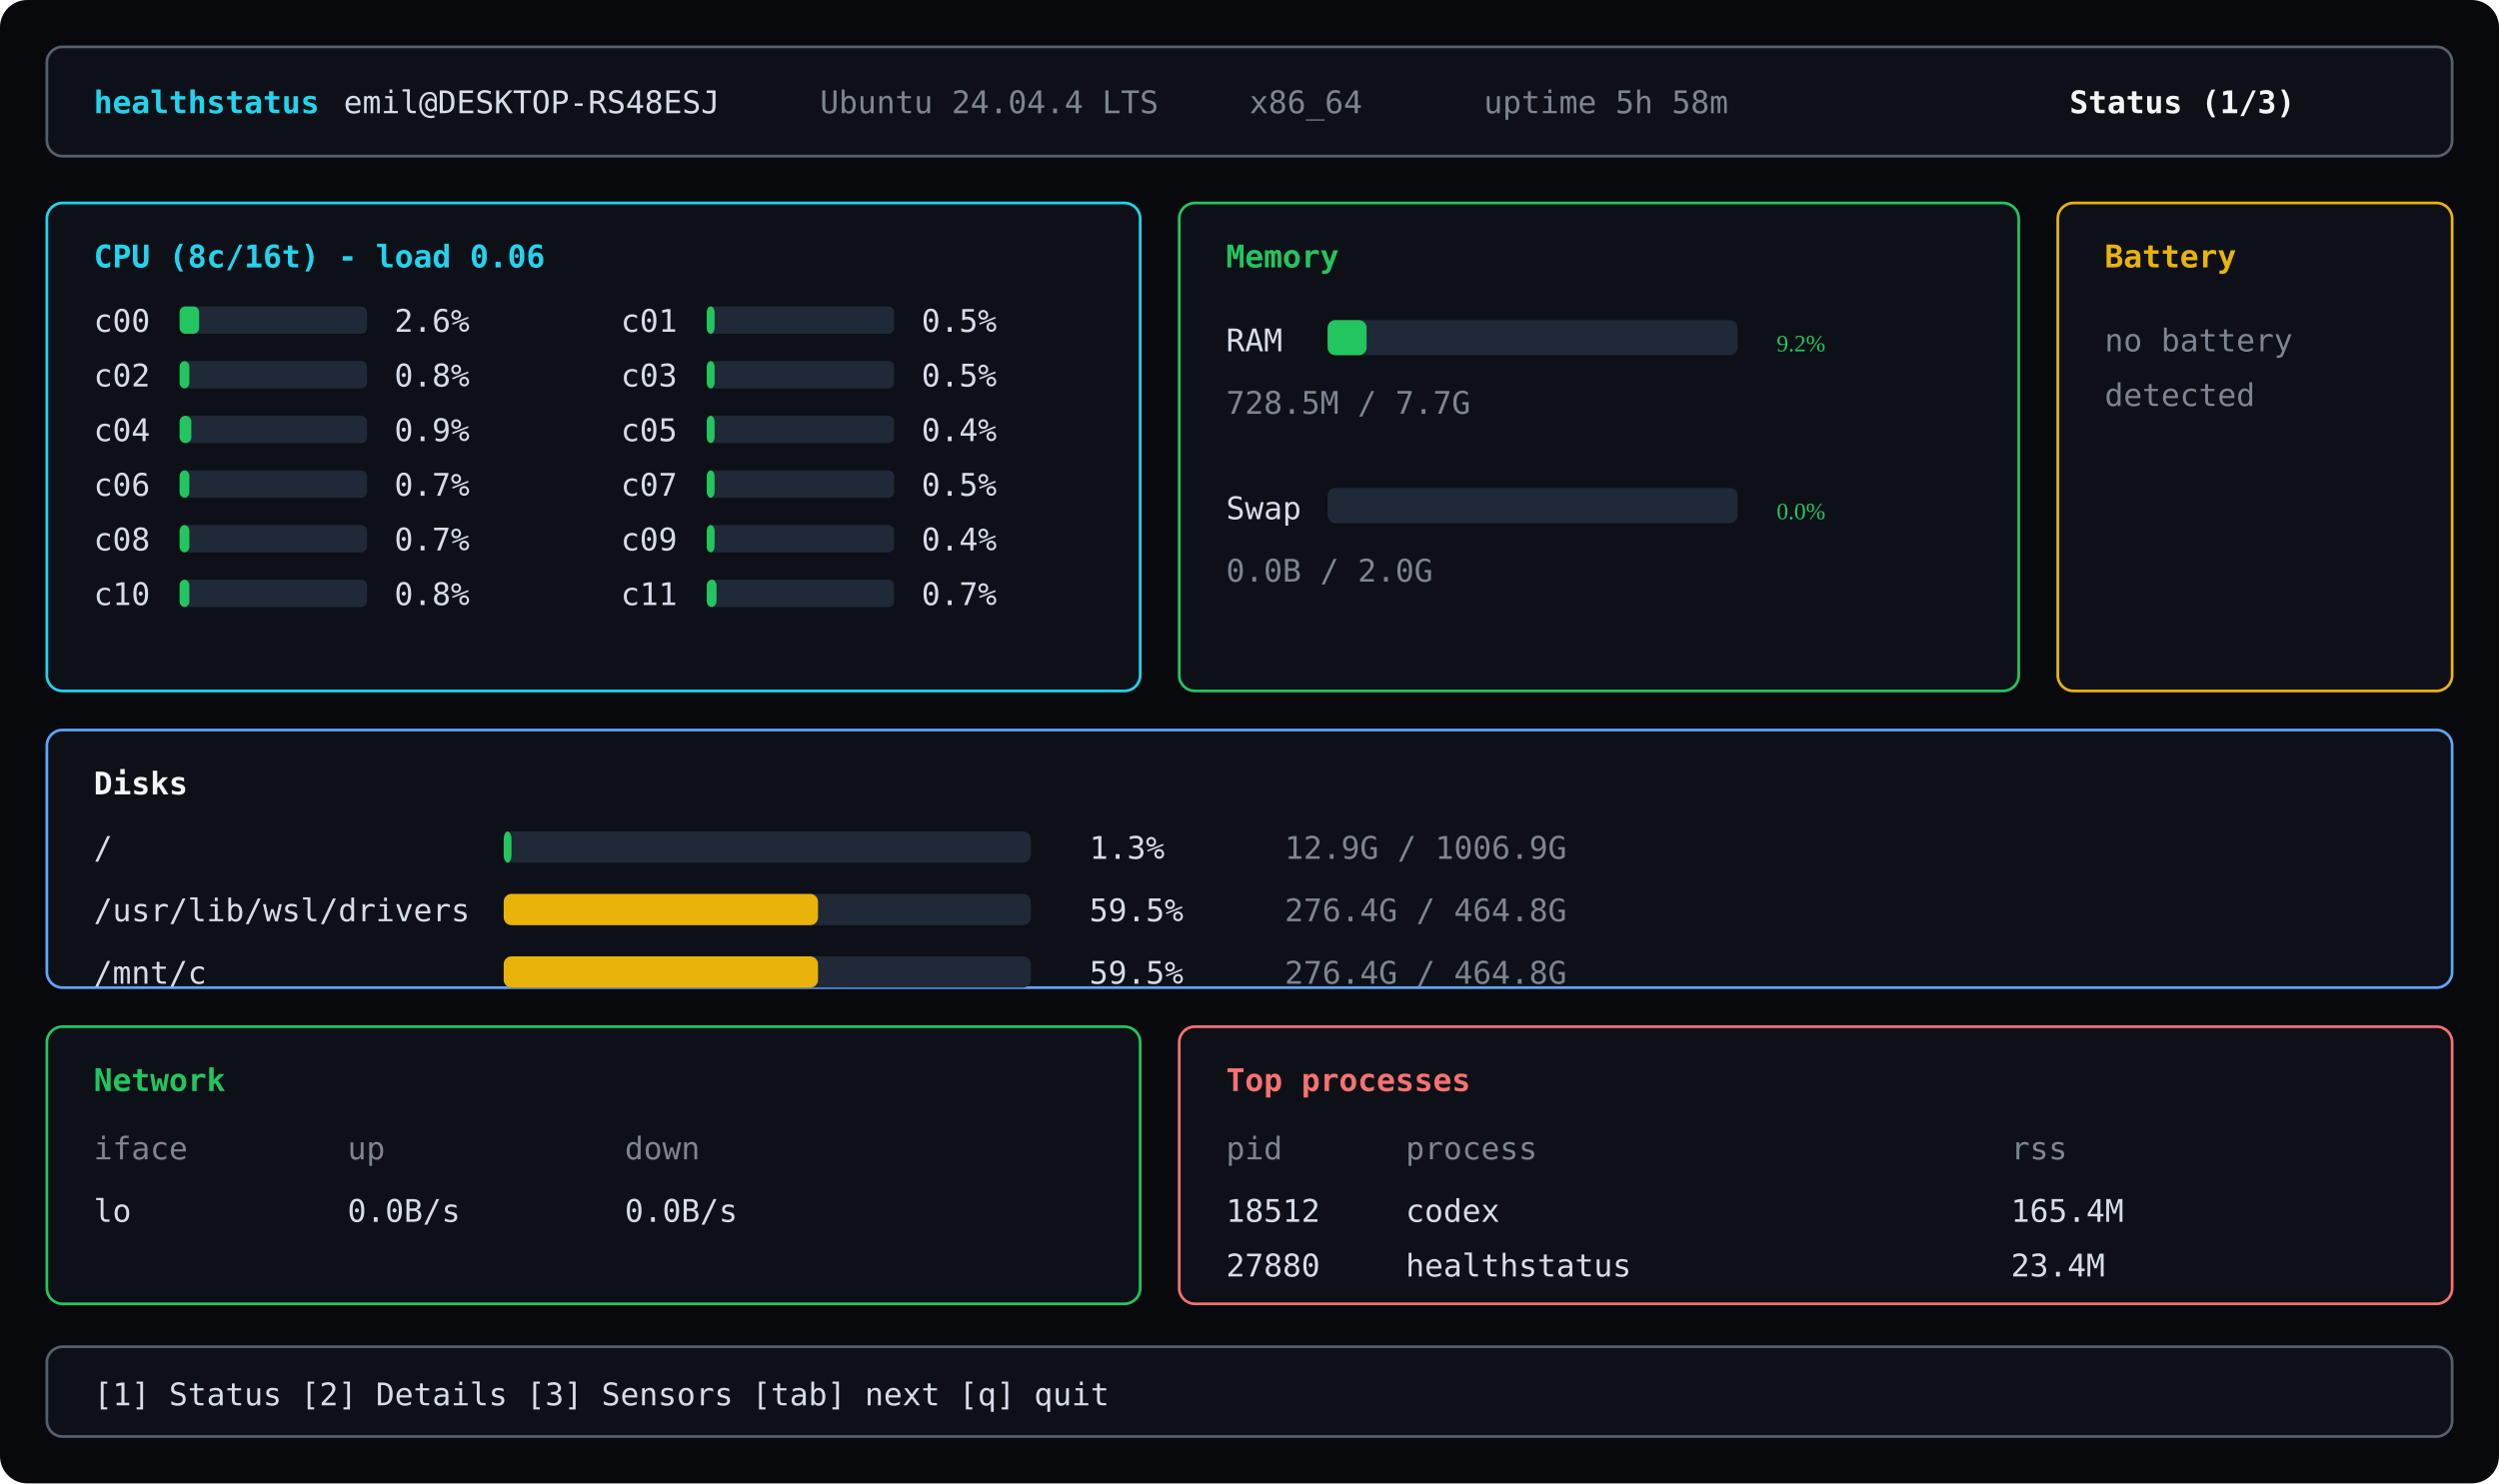
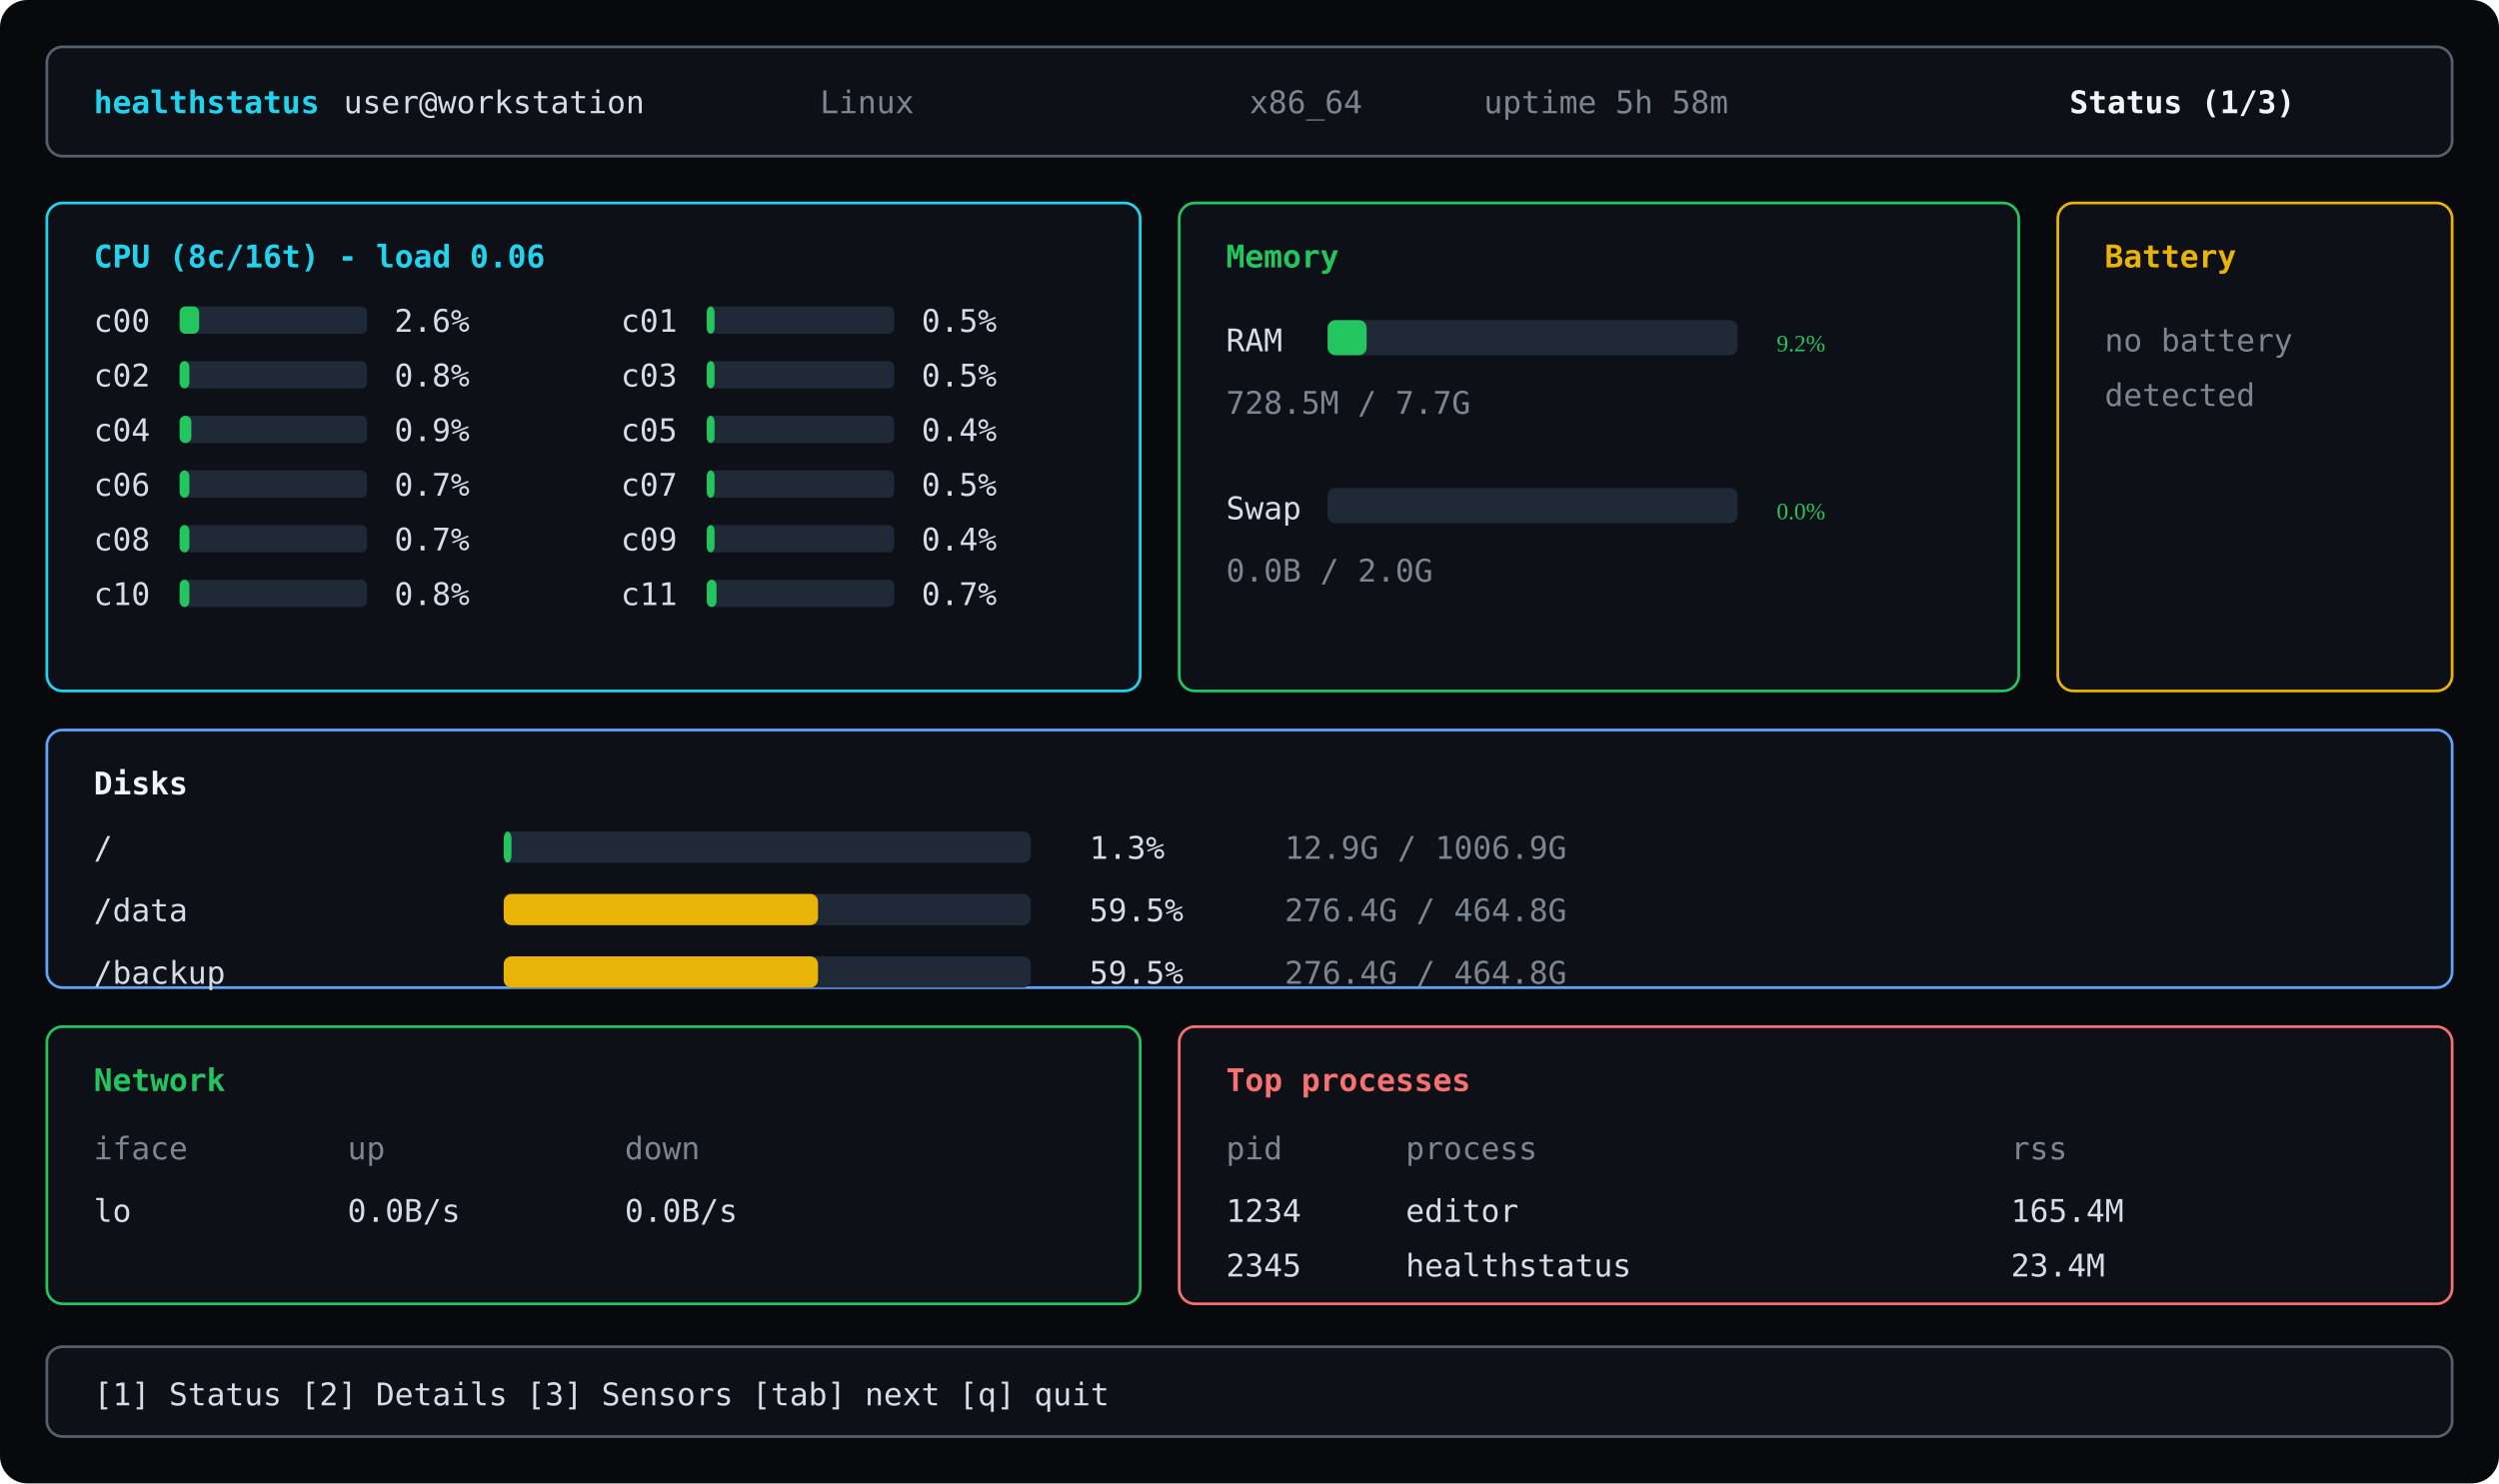
<svg xmlns="http://www.w3.org/2000/svg" width="1280" height="760" viewBox="0 0 1280 760" role="img" aria-labelledby="title desc">
  <defs>
    <style>
      .bg { fill: #07090d; }
      .panel { fill: #0d1117; stroke: #56606d; stroke-width: 1.4; }
      .panel-cyan { stroke: #22d3ee; }
      .panel-green { stroke: #22c55e; }
      .panel-yellow { stroke: #eab308; }
      .panel-blue { stroke: #60a5fa; }
      .panel-red { stroke: #f87171; }
      .text { fill: #d6dde8; font: 16px ui-monospace, SFMono-Regular, Menlo, Consolas, monospace; }
      .dim { fill: #7d8590; font: 16px ui-monospace, SFMono-Regular, Menlo, Consolas, monospace; }
      .title { fill: #f3f4f6; font: 700 16px ui-monospace, SFMono-Regular, Menlo, Consolas, monospace; }
      .cyan { fill: #22d3ee; }
      .green { fill: #22c55e; }
      .yellow { fill: #eab308; }
      .red { fill: #f87171; }
      .bar-bg { fill: #1f2937; }
      .bar-green { fill: #22c55e; }
      .bar-yellow { fill: #eab308; }
    </style>
  </defs>
  <rect class="bg" width="1280" height="760" rx="14" />
  <rect class="panel" x="24" y="24" width="1232" height="56" rx="8" />
  <text class="title cyan" x="48" y="58">healthstatus</text>
-   <text class="text" x="176" y="58">emil@DESKTOP-RS48ESJ</text>
-   <text class="dim" x="420" y="58">Ubuntu 24.04.4 LTS</text>
+   <text class="text" x="176" y="58">user@workstation</text>
+   <text class="dim" x="420" y="58">Linux</text>
  <text class="dim" x="640" y="58">x86_64</text>
  <text class="dim" x="760" y="58">uptime 5h 58m</text>
  <text class="title" x="1060" y="58">Status (1/3)</text>
  <rect class="panel panel-cyan" x="24" y="104" width="560" height="250" rx="8" />
  <text class="title cyan" x="48" y="137">CPU (8c/16t) - load 0.06</text>
  <g class="text" transform="translate(48 170)">
    <text y="0">c00</text>
    <rect class="bar-bg" x="44" y="-13" width="96" height="14" rx="3" />
    <rect class="bar-green" x="44" y="-13" width="10" height="14" rx="3" />
    <text x="154" y="0">2.6%</text>
    <text x="270" y="0">c01</text>
    <rect class="bar-bg" x="314" y="-13" width="96" height="14" rx="3" />
    <rect class="bar-green" x="314" y="-13" width="4" height="14" rx="3" />
    <text x="424" y="0">0.5%</text>
    <text y="28">c02</text>
    <rect class="bar-bg" x="44" y="15" width="96" height="14" rx="3" />
    <rect class="bar-green" x="44" y="15" width="5" height="14" rx="3" />
    <text x="154" y="28">0.8%</text>
    <text x="270" y="28">c03</text>
    <rect class="bar-bg" x="314" y="15" width="96" height="14" rx="3" />
    <rect class="bar-green" x="314" y="15" width="4" height="14" rx="3" />
    <text x="424" y="28">0.5%</text>
    <text y="56">c04</text>
    <rect class="bar-bg" x="44" y="43" width="96" height="14" rx="3" />
    <rect class="bar-green" x="44" y="43" width="6" height="14" rx="3" />
    <text x="154" y="56">0.9%</text>
    <text x="270" y="56">c05</text>
    <rect class="bar-bg" x="314" y="43" width="96" height="14" rx="3" />
    <rect class="bar-green" x="314" y="43" width="4" height="14" rx="3" />
    <text x="424" y="56">0.4%</text>
    <text y="84">c06</text>
    <rect class="bar-bg" x="44" y="71" width="96" height="14" rx="3" />
    <rect class="bar-green" x="44" y="71" width="5" height="14" rx="3" />
    <text x="154" y="84">0.7%</text>
    <text x="270" y="84">c07</text>
    <rect class="bar-bg" x="314" y="71" width="96" height="14" rx="3" />
    <rect class="bar-green" x="314" y="71" width="4" height="14" rx="3" />
    <text x="424" y="84">0.5%</text>
    <text y="112">c08</text>
    <rect class="bar-bg" x="44" y="99" width="96" height="14" rx="3" />
    <rect class="bar-green" x="44" y="99" width="5" height="14" rx="3" />
    <text x="154" y="112">0.7%</text>
    <text x="270" y="112">c09</text>
    <rect class="bar-bg" x="314" y="99" width="96" height="14" rx="3" />
    <rect class="bar-green" x="314" y="99" width="4" height="14" rx="3" />
    <text x="424" y="112">0.4%</text>
    <text y="140">c10</text>
    <rect class="bar-bg" x="44" y="127" width="96" height="14" rx="3" />
    <rect class="bar-green" x="44" y="127" width="5" height="14" rx="3" />
    <text x="154" y="140">0.8%</text>
    <text x="270" y="140">c11</text>
    <rect class="bar-bg" x="314" y="127" width="96" height="14" rx="3" />
    <rect class="bar-green" x="314" y="127" width="5" height="14" rx="3" />
    <text x="424" y="140">0.7%</text>
  </g>
  <rect class="panel panel-green" x="604" y="104" width="430" height="250" rx="8" />
  <text class="title green" x="628" y="137">Memory</text>
  <text class="text" x="628" y="180">RAM</text>
  <rect class="bar-bg" x="680" y="164" width="210" height="18" rx="4" />
  <rect class="bar-green" x="680" y="164" width="20" height="18" rx="4" />
  <text class="green" x="910" y="180">9.2%</text>
  <text class="dim" x="628" y="212">728.5M / 7.7G</text>
  <text class="text" x="628" y="266">Swap</text>
  <rect class="bar-bg" x="680" y="250" width="210" height="18" rx="4" />
  <text class="green" x="910" y="266">0.0%</text>
  <text class="dim" x="628" y="298">0.0B / 2.0G</text>
  <rect class="panel panel-yellow" x="1054" y="104" width="202" height="250" rx="8" />
  <text class="title yellow" x="1078" y="137">Battery</text>
  <text class="dim" x="1078" y="180">no battery</text>
  <text class="dim" x="1078" y="208">detected</text>
  <rect class="panel panel-blue" x="24" y="374" width="1232" height="132" rx="8" />
  <text class="title" x="48" y="407">Disks</text>
  <g class="text" transform="translate(48 440)">
    <text y="0">/</text>
    <rect class="bar-bg" x="210" y="-14" width="270" height="16" rx="4" />
    <rect class="bar-green" x="210" y="-14" width="4" height="16" rx="4" />
    <text x="510" y="0">1.3%</text>
    <text class="dim" x="610" y="0">12.9G / 1006.9G</text>
-     <text y="32">/usr/lib/wsl/drivers</text>
+     <text y="32">/data</text>
    <rect class="bar-bg" x="210" y="18" width="270" height="16" rx="4" />
    <rect class="bar-yellow" x="210" y="18" width="161" height="16" rx="4" />
    <text x="510" y="32">59.5%</text>
    <text class="dim" x="610" y="32">276.4G / 464.8G</text>
-     <text y="64">/mnt/c</text>
+     <text y="64">/backup</text>
    <rect class="bar-bg" x="210" y="50" width="270" height="16" rx="4" />
    <rect class="bar-yellow" x="210" y="50" width="161" height="16" rx="4" />
    <text x="510" y="64">59.5%</text>
    <text class="dim" x="610" y="64">276.4G / 464.8G</text>
  </g>
  <rect class="panel panel-green" x="24" y="526" width="560" height="142" rx="8" />
  <text class="title green" x="48" y="559">Network</text>
  <text class="dim" x="48" y="594">iface</text>
  <text class="dim" x="178" y="594">up</text>
  <text class="dim" x="320" y="594">down</text>
  <text class="text" x="48" y="626">lo</text>
  <text class="text" x="178" y="626">0.0B/s</text>
  <text class="text" x="320" y="626">0.0B/s</text>
  <rect class="panel panel-red" x="604" y="526" width="652" height="142" rx="8" />
  <text class="title red" x="628" y="559">Top processes</text>
  <text class="dim" x="628" y="594">pid</text>
  <text class="dim" x="720" y="594">process</text>
  <text class="dim" x="1030" y="594">rss</text>
-   <text class="text" x="628" y="626">18512</text>
-   <text class="text" x="720" y="626">codex</text>
+   <text class="text" x="628" y="626">1234</text>
+   <text class="text" x="720" y="626">editor</text>
  <text class="text" x="1030" y="626">165.4M</text>
-   <text class="text" x="628" y="654">27880</text>
+   <text class="text" x="628" y="654">2345</text>
  <text class="text" x="720" y="654">healthstatus</text>
  <text class="text" x="1030" y="654">23.4M</text>
  <rect class="panel" x="24" y="690" width="1232" height="46" rx="8" />
  <text class="text" x="48" y="720">[1] Status   [2] Details   [3] Sensors   [tab] next   [q] quit</text>
</svg>
